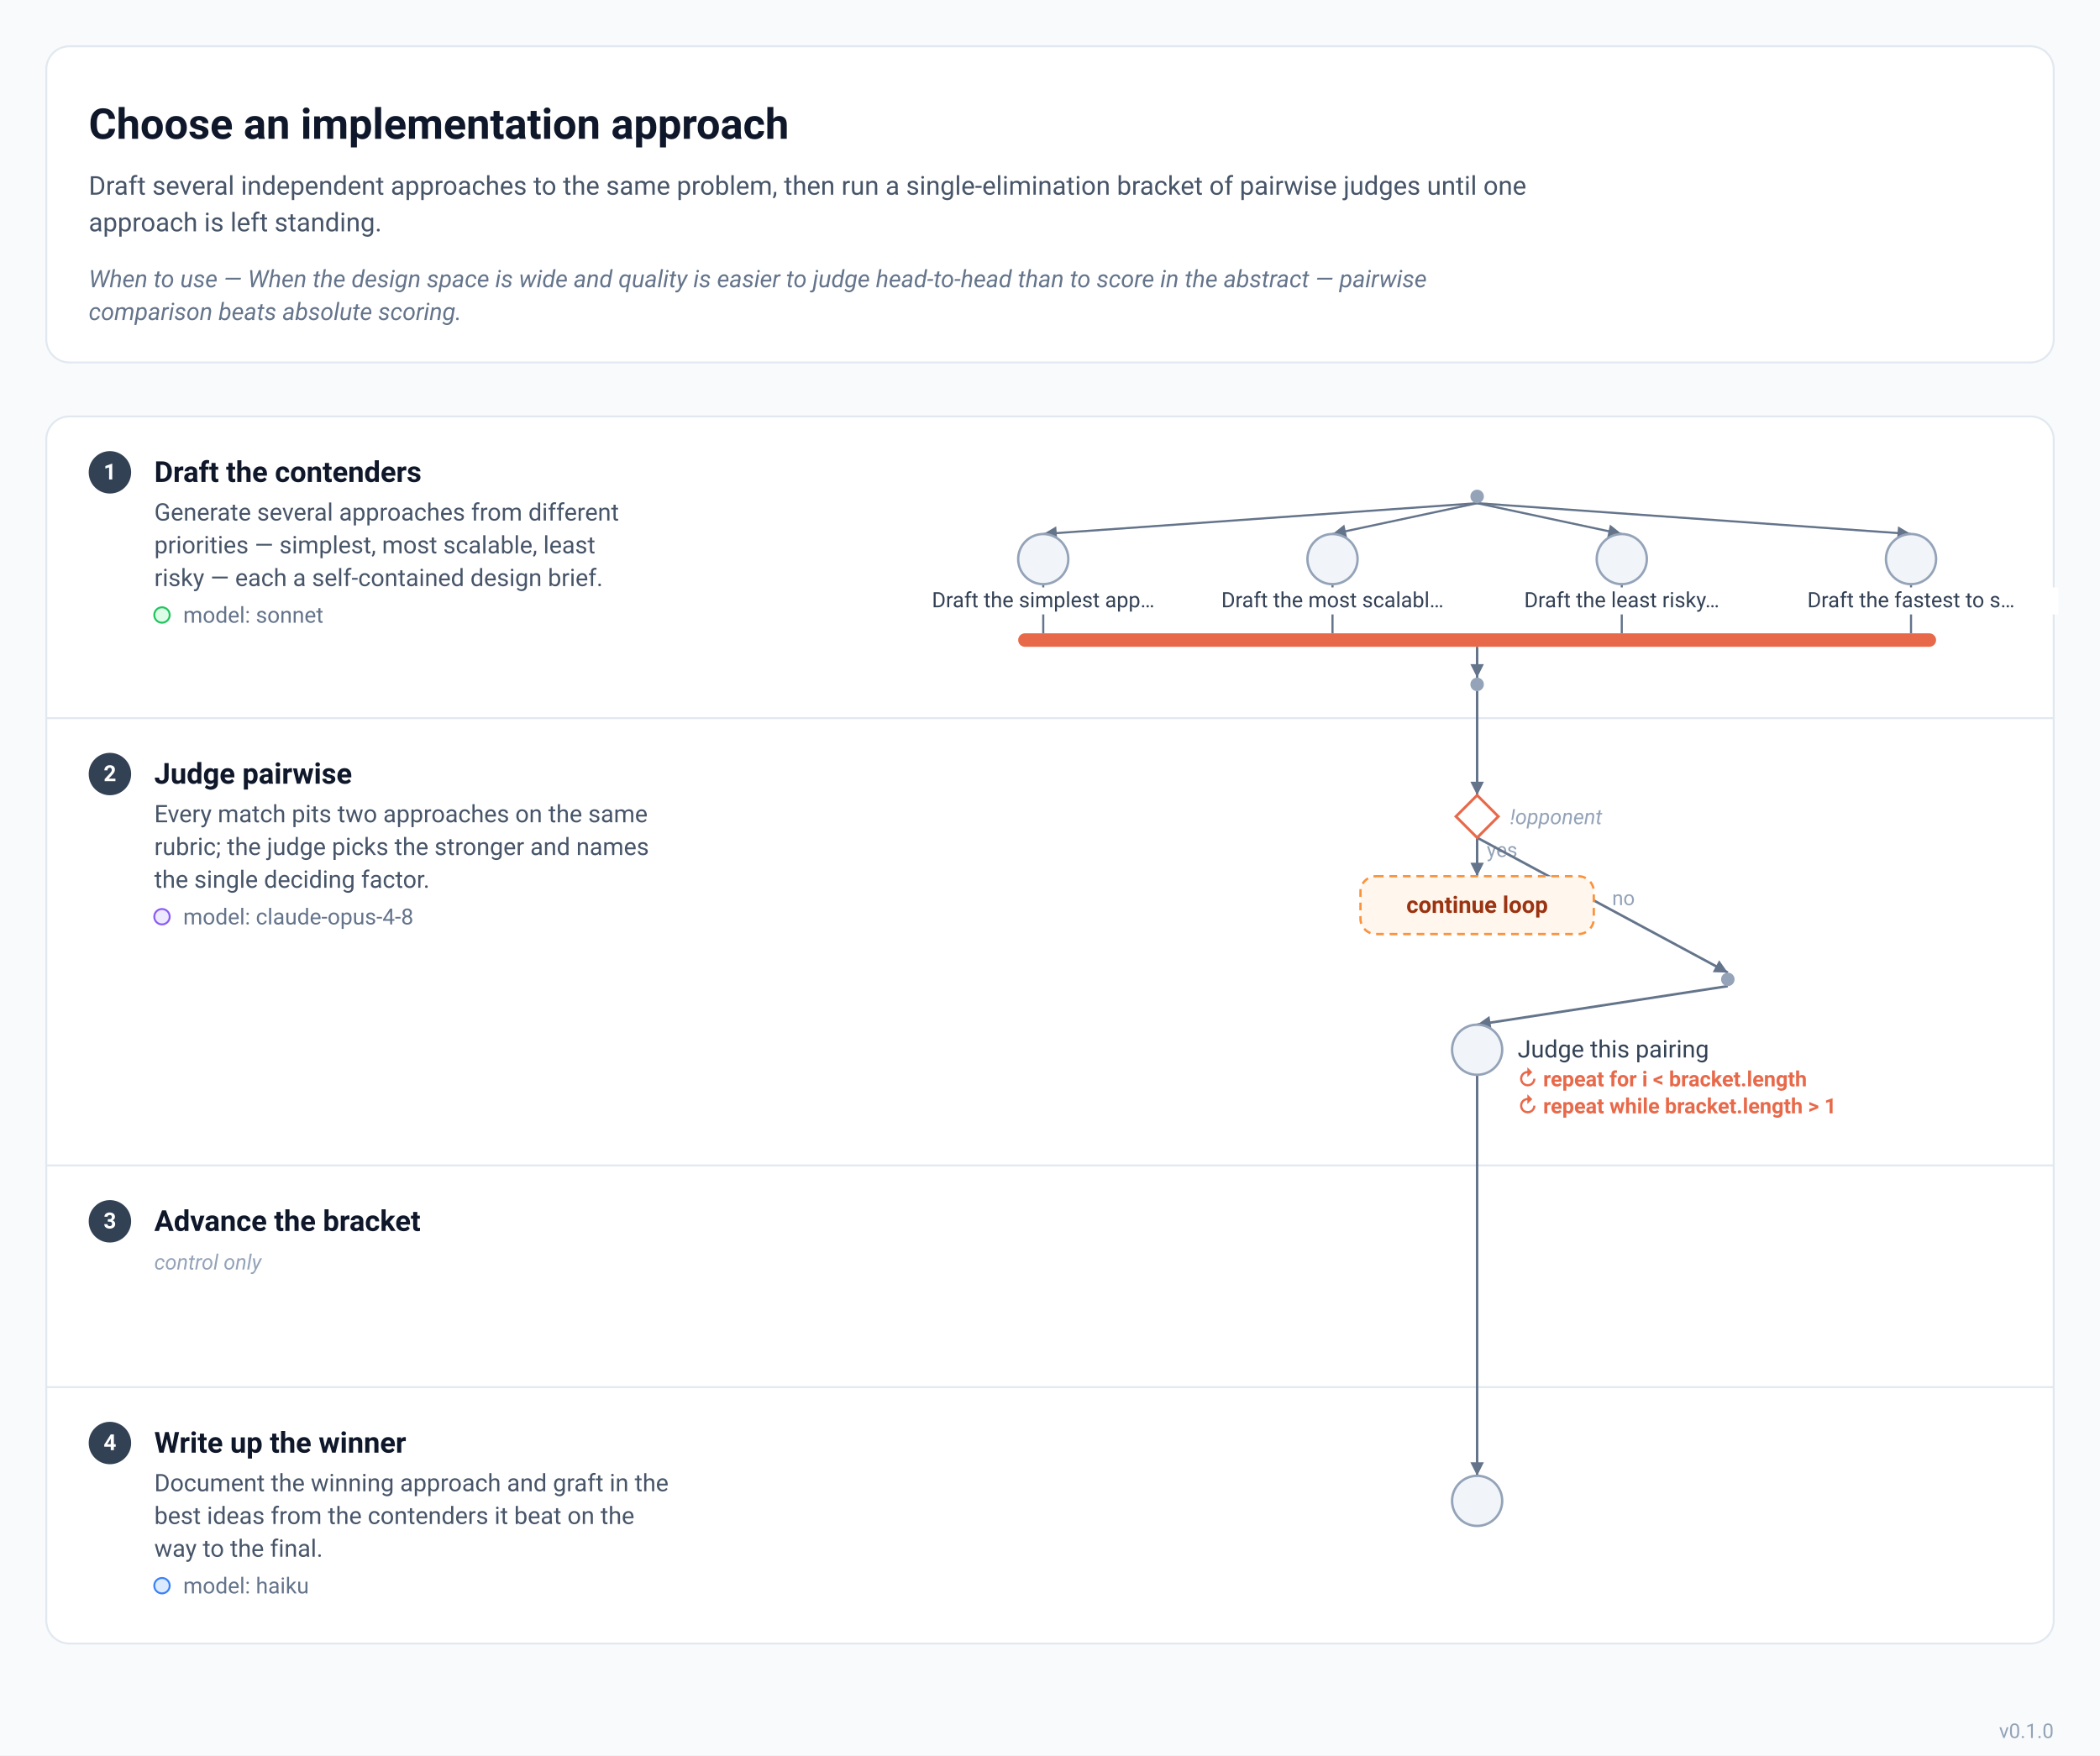
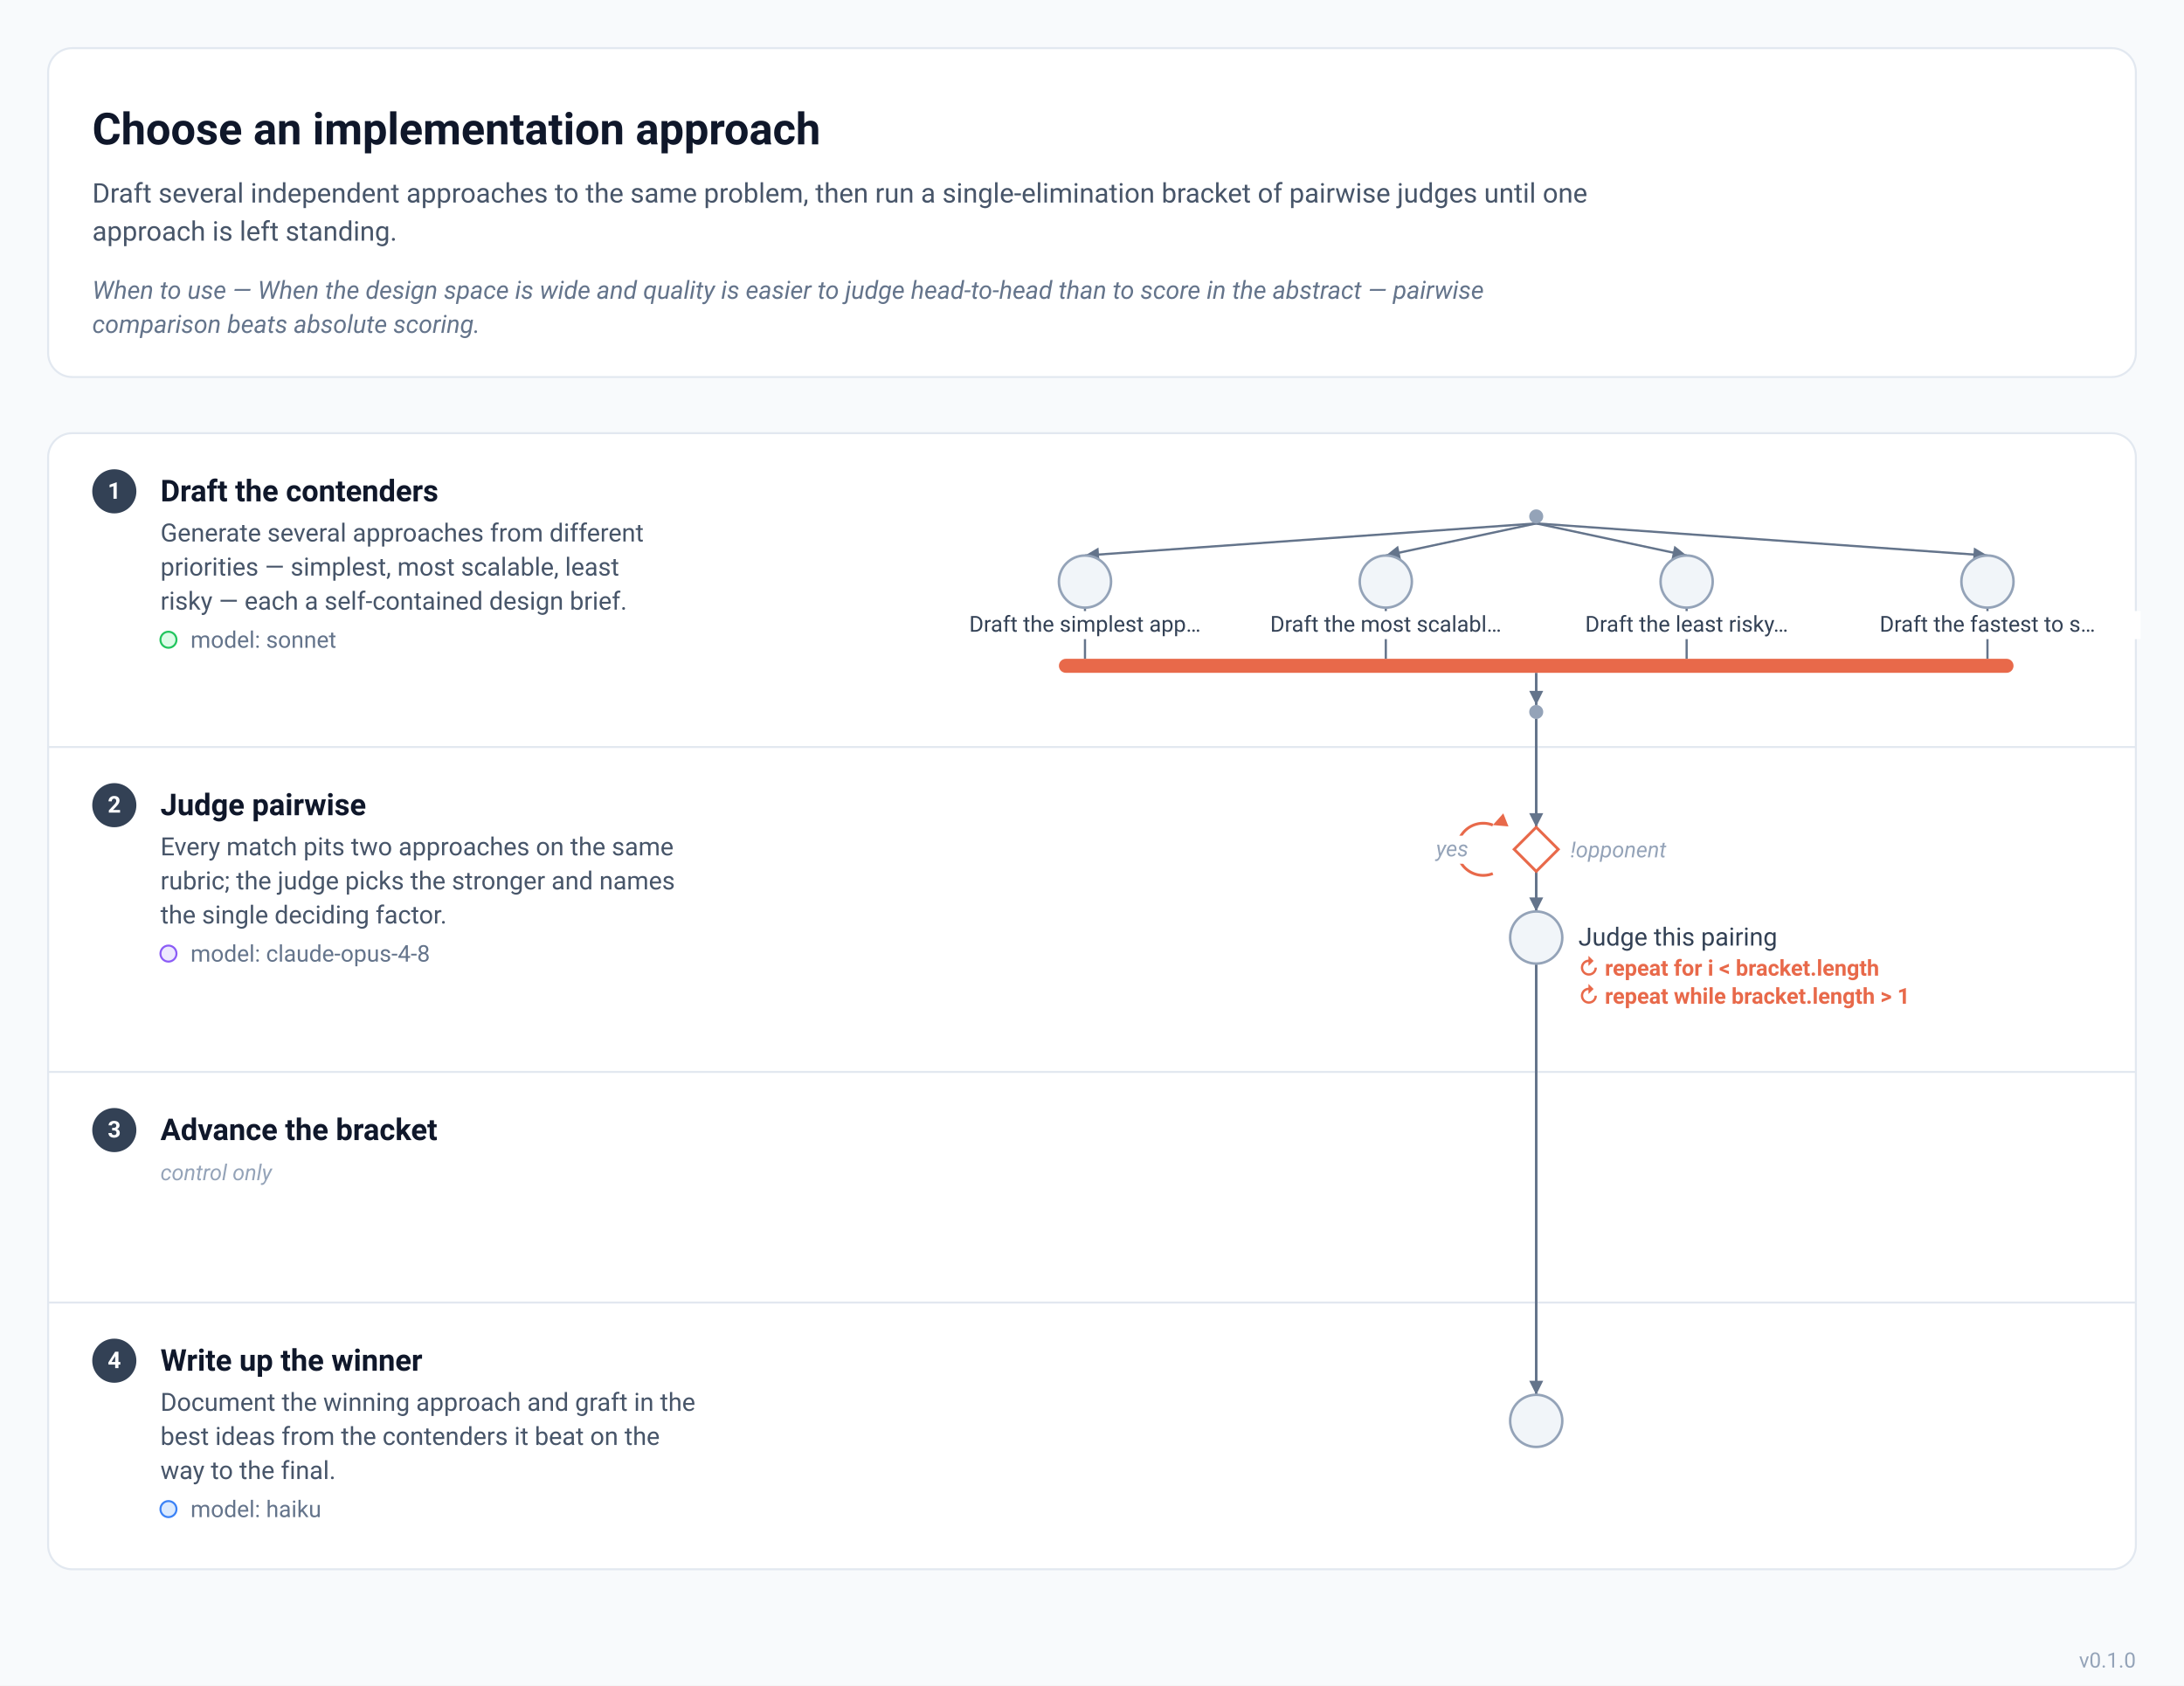
- <svg xmlns="http://www.w3.org/2000/svg" width="1089" height="910.5" viewBox="0 0 1089 910.5" font-family="-apple-system, BlinkMacSystemFont, 'Segoe UI', Roboto, Helvetica, Arial, sans-serif">
-   <rect width="1089" height="910.5" fill="#f8fafc" />
+ <svg xmlns="http://www.w3.org/2000/svg" width="1089" height="840.5" viewBox="0 0 1089 840.5" font-family="-apple-system, BlinkMacSystemFont, 'Segoe UI', Roboto, Helvetica, Arial, sans-serif">
+   <rect width="1089" height="840.5" fill="#f8fafc" />
  <g transform="translate(0 24)">
    <g class="header-card">
      <rect x="24" y="0" width="1041" height="164" rx="12" fill="#ffffff" stroke="#e2e8f0" stroke-width="1" />
      <text x="46" y="48" font-size="22" fill="#0f172a" font-weight="700">Choose an implementation approach</text>
      <text x="46" y="77" font-size="13.5" fill="#475569">Draft several independent approaches to the same problem, then run a single-elimination bracket of pairwise judges until one</text>
      <text x="46" y="96" font-size="13.5" fill="#475569">approach is left standing.</text>
      <text x="46" y="125" font-size="12.5" fill="#64748b" font-style="italic">When to use — When the design space is wide and quality is easier to judge head-to-head than to score in the abstract — pairwise</text>
      <text x="46" y="142" font-size="12.5" fill="#64748b" font-style="italic">comparison beats absolute scoring.</text>
    </g>
  </g>
  <g transform="translate(0 204)">
-     <rect x="24" y="12" width="1041" height="636.5" rx="12" fill="#ffffff" stroke="#e2e8f0" stroke-width="1" />
+     <rect x="24" y="12" width="1041" height="566.5" rx="12" fill="#ffffff" stroke="#e2e8f0" stroke-width="1" />
    <g class="swimlane" />
    <g class="swimlane">
      <line x1="24" y1="168.5" x2="1065" y2="168.5" stroke="#e2e8f0" stroke-width="1" />
    </g>
    <g class="swimlane-empty">
-       <line x1="24" y1="400.5" x2="1065" y2="400.5" stroke="#e2e8f0" stroke-width="1" />
+       <line x1="24" y1="330.5" x2="1065" y2="330.5" stroke="#e2e8f0" stroke-width="1" />
    </g>
    <g class="swimlane">
-       <line x1="24" y1="515.5" x2="1065" y2="515.5" stroke="#e2e8f0" stroke-width="1" />
+       <line x1="24" y1="445.5" x2="1065" y2="445.5" stroke="#e2e8f0" stroke-width="1" />
    </g>
    <g transform="translate(0 12)">
      <g class="lane-label">
        <circle cx="57" cy="29" r="11" fill="#334155" />
        <text x="57" y="32.7" font-size="11.5" fill="#ffffff" font-weight="700" text-anchor="middle">1</text>
        <text x="80" y="34" font-size="15" fill="#0f172a" font-weight="700">Draft the contenders</text>
        <text x="80" y="54" font-size="12.5" fill="#475569">Generate several approaches from different</text>
        <text x="80" y="71" font-size="12.5" fill="#475569">priorities — simplest, most scalable, least</text>
        <text x="80" y="88" font-size="12.5" fill="#475569">risky — each a self-contained design brief.</text>
        <circle cx="84" cy="103" r="4" fill="#dcfce7" stroke="#22c55e" stroke-width="1" />
        <text x="95" y="107" font-size="11.5" fill="#64748b">model: sonnet</text>
      </g>
    </g>
    <g transform="translate(0 168.5)">
      <g class="lane-label">
        <circle cx="57" cy="29" r="11" fill="#334155" />
        <text x="57" y="32.7" font-size="11.5" fill="#ffffff" font-weight="700" text-anchor="middle">2</text>
        <text x="80" y="34" font-size="15" fill="#0f172a" font-weight="700">Judge pairwise</text>
        <text x="80" y="54" font-size="12.5" fill="#475569">Every match pits two approaches on the same</text>
        <text x="80" y="71" font-size="12.5" fill="#475569">rubric; the judge picks the stronger and names</text>
        <text x="80" y="88" font-size="12.5" fill="#475569">the single deciding factor.</text>
        <circle cx="84" cy="103" r="4" fill="#ede9fe" stroke="#8b5cf6" stroke-width="1" />
        <text x="95" y="107" font-size="11.5" fill="#64748b">model: claude-opus-4-8</text>
      </g>
    </g>
-     <g transform="translate(0 400.5)">
+     <g transform="translate(0 330.5)">
      <g class="lane-label">
        <circle cx="57" cy="29" r="11" fill="#334155" />
        <text x="57" y="32.7" font-size="11.5" fill="#ffffff" font-weight="700" text-anchor="middle">3</text>
        <text x="80" y="34" font-size="15" fill="#0f172a" font-weight="700">Advance the bracket</text>
        <text x="80" y="54" font-size="11" fill="#94a3b8" font-style="italic">control only</text>
      </g>
    </g>
-     <g transform="translate(0 515.5)">
+     <g transform="translate(0 445.5)">
      <g class="lane-label">
        <circle cx="57" cy="29" r="11" fill="#334155" />
        <text x="57" y="32.7" font-size="11.5" fill="#ffffff" font-weight="700" text-anchor="middle">4</text>
        <text x="80" y="34" font-size="15" fill="#0f172a" font-weight="700">Write up the winner</text>
        <text x="80" y="54" font-size="12.5" fill="#475569">Document the winning approach and graft in the</text>
        <text x="80" y="71" font-size="12.5" fill="#475569">best ideas from the contenders it beat on the</text>
        <text x="80" y="88" font-size="12.5" fill="#475569">way to the final.</text>
        <circle cx="84" cy="103" r="4" fill="#dbeafe" stroke="#3b82f6" stroke-width="1" />
        <text x="95" y="107" font-size="11.5" fill="#64748b">model: haiku</text>
      </g>
    </g>
    <g class="topology" transform="translate(462 0)">
      <g class="edge">
        <path d="M 304 57 L 79 73" fill="none" stroke="#64748b" stroke-width="1.1" />
        <polygon points="79,73 85.73,69.01 86.23,75.99" fill="#64748b" />
      </g>
      <g class="edge">
        <path d="M 304 57 L 229 73" fill="none" stroke="#64748b" stroke-width="1.1" />
        <polygon points="229,73 235.12,68.12 236.58,74.96" fill="#64748b" />
      </g>
      <g class="edge">
        <path d="M 304 57 L 379 73" fill="none" stroke="#64748b" stroke-width="1.1" />
        <polygon points="379,73 371.42,74.96 372.88,68.12" fill="#64748b" />
      </g>
      <g class="edge">
        <path d="M 304 57 L 529 73" fill="none" stroke="#64748b" stroke-width="1.1" />
        <polygon points="529,73 521.77,75.99 522.27,69.01" fill="#64748b" />
      </g>
      <g class="edge">
        <path d="M 79 99 L 79 124.5" fill="none" stroke="#64748b" stroke-width="1.1" />
      </g>
      <g class="edge">
        <path d="M 229 99 L 229 124.5" fill="none" stroke="#64748b" stroke-width="1.1" />
      </g>
      <g class="edge">
        <path d="M 379 99 L 379 124.5" fill="none" stroke="#64748b" stroke-width="1.1" />
      </g>
      <g class="edge">
        <path d="M 529 99 L 529 124.5" fill="none" stroke="#64748b" stroke-width="1.1" />
      </g>
      <g class="edge">
        <path d="M 304 131.5 L 304 147.5" fill="none" stroke="#64748b" stroke-width="1.3" />
        <polygon points="304,147.5 300.5,140.5 307.5,140.5" fill="#64748b" />
      </g>
      <g class="edge">
        <path d="M 304 230.5 L 304 250.5" fill="none" stroke="#64748b" stroke-width="1.3" />
        <polygon points="304,250.5 300.5,243.5 307.5,243.5" fill="#64748b" />
-         <text x="309" y="240.5" font-size="10.5" fill="#94a3b8">yes</text>
-       </g>
-       <g class="edge">
-         <path d="M 304 230.5 L 434 300.5" fill="none" stroke="#64748b" stroke-width="1.3" />
-         <polygon points="434,300.5 426.18,300.26 429.5,294.1" fill="#64748b" />
-         <text x="374" y="265.5" font-size="10.5" fill="#94a3b8">no</text>
-       </g>
-       <g class="edge">
-         <path d="M 434 307.5 L 304 327.5" fill="none" stroke="#64748b" stroke-width="1.3" />
-         <polygon points="304,327.5 310.39,322.98 311.45,329.89" fill="#64748b" />
      </g>
      <g class="edge">
        <path d="M 304 154.5 L 304 208.5" fill="none" stroke="#64748b" stroke-width="1.3" />
        <polygon points="304,208.5 300.5,201.5 307.5,201.5" fill="#64748b" />
      </g>
      <g class="edge">
-         <path d="M 304 353.5 L 304 561.5" fill="none" stroke="#64748b" stroke-width="1.3" />
-         <polygon points="304,561.5 300.5,554.5 307.5,554.5" fill="#64748b" />
+         <path d="M 304 276.5 L 304 491.5" fill="none" stroke="#64748b" stroke-width="1.3" />
+         <polygon points="304,491.5 300.5,484.5 307.5,484.5" fill="#64748b" />
      </g>
      <circle class="hub" cx="304" cy="53.5" r="3.5" fill="#94a3b8" />
      <g class="agent-node">
        <circle cx="79" cy="86" r="13" fill="#f1f5f9" stroke="#94a3b8" stroke-width="1.25" />
        <rect x="2.63" y="100.7" width="152.74" height="14" fill="#ffffff" />
        <text x="79" y="111" font-size="11" fill="#334155" text-anchor="middle">Draft the simplest app…</text>
      </g>
      <g class="agent-node">
        <circle cx="229" cy="86" r="13" fill="#f1f5f9" stroke="#94a3b8" stroke-width="1.25" />
        <rect x="152.63" y="100.7" width="152.74" height="14" fill="#ffffff" />
        <text x="229" y="111" font-size="11" fill="#334155" text-anchor="middle">Draft the most scalabl…</text>
      </g>
      <g class="agent-node">
        <circle cx="379" cy="86" r="13" fill="#f1f5f9" stroke="#94a3b8" stroke-width="1.25" />
        <rect x="305.82" y="100.7" width="146.36" height="14" fill="#ffffff" />
        <text x="379" y="111" font-size="11" fill="#334155" text-anchor="middle">Draft the least risky…</text>
      </g>
      <g class="agent-node">
        <circle cx="529" cy="86" r="13" fill="#f1f5f9" stroke="#94a3b8" stroke-width="1.25" />
        <rect x="452.63" y="100.7" width="152.74" height="14" fill="#ffffff" />
        <text x="529" y="111" font-size="11" fill="#334155" text-anchor="middle">Draft the fastest to s…</text>
      </g>
      <rect class="barrier" x="66" y="124.5" width="476" height="7" rx="3.5" fill="#e8694a" />
      <circle class="hub" cx="304" cy="151" r="3.5" fill="#94a3b8" />
      <g class="decision">
        <polygon points="304,208.5 315,219.5 304,230.5 293,219.5" fill="#ffffff" stroke="#e8694a" stroke-width="1.4" />
        <rect x="318" y="213.2" width="63.42" height="14" fill="#ffffff" />
        <text x="321" y="223.5" font-size="11" fill="#94a3b8" font-style="italic">!opponent</text>
      </g>
-       <g class="control-node">
-         <rect class="control-box" x="243.5" y="250.5" width="121" height="30" rx="8" fill="#fff7ed" stroke="#fb923c" stroke-width="1.2" stroke-dasharray="4 3" />
-         <text x="304" y="269.5" font-size="12" fill="#9a3412" font-weight="600" text-anchor="middle">continue loop</text>
-       </g>
-       <circle class="hub" cx="434" cy="304" r="3.5" fill="#94a3b8" />
      <g class="agent-node">
-         <circle cx="304" cy="340.5" r="13" fill="#f1f5f9" stroke="#94a3b8" stroke-width="1.25" />
-         <rect x="322" y="333" width="136.5" height="15.5" fill="#ffffff" />
-         <text x="325" y="344.5" font-size="12.5" fill="#334155">Judge this pairing</text>
+         <circle cx="304" cy="263.5" r="13" fill="#f1f5f9" stroke="#94a3b8" stroke-width="1.25" />
+         <rect x="322" y="256" width="136.5" height="15.5" fill="#ffffff" />
+         <text x="325" y="267.5" font-size="12.5" fill="#334155">Judge this pairing</text>
      </g>
      <g class="agent-node">
-         <circle cx="304" cy="574.5" r="13" fill="#f1f5f9" stroke="#94a3b8" stroke-width="1.25" />
+         <circle cx="304" cy="504.5" r="13" fill="#f1f5f9" stroke="#94a3b8" stroke-width="1.25" />
+       </g>
+       <g class="control-arc">
+         <path d="M 282.36 231.59 A 13 13 0 1 1 282.36 207.41" fill="none" stroke="#e8694a" stroke-width="1.4" />
+         <polygon points="282.36,207.41 287.58,201.58 290.16,208.09" fill="#e8694a" />
+         <rect x="248.01" y="212.7" width="25.14" height="14" fill="#ffffff" />
+         <text x="270.15" y="223" font-size="11" fill="#94a3b8" font-style="italic" text-anchor="end">yes</text>
      </g>
      <g class="loop-badge">
-         <rect x="322" y="349.2" width="203.78" height="14" fill="#ffffff" />
-         <text x="325" y="359.5" font-size="11" fill="#e8694a" font-weight="600">↻ repeat for i &lt; bracket.length</text>
+         <rect x="322" y="272.2" width="203.78" height="14" fill="#ffffff" />
+         <text x="325" y="282.5" font-size="11" fill="#e8694a" font-weight="600">↻ repeat for i &lt; bracket.length</text>
      </g>
      <g class="loop-badge">
-         <rect x="322" y="363.2" width="216.54" height="14" fill="#ffffff" />
-         <text x="325" y="373.5" font-size="11" fill="#e8694a" font-weight="600">↻ repeat while bracket.length &gt; 1</text>
+         <rect x="322" y="286.2" width="216.54" height="14" fill="#ffffff" />
+         <text x="325" y="296.5" font-size="11" fill="#e8694a" font-weight="600">↻ repeat while bracket.length &gt; 1</text>
      </g>
    </g>
  </g>
  <g class="provenance">
-     <text x="1065" y="901.5" font-size="10.5" fill="#94a3b8" text-anchor="end">v0.1.0</text>
+     <text x="1065" y="831.5" font-size="10.5" fill="#94a3b8" text-anchor="end">v0.1.0</text>
  </g>
</svg>
